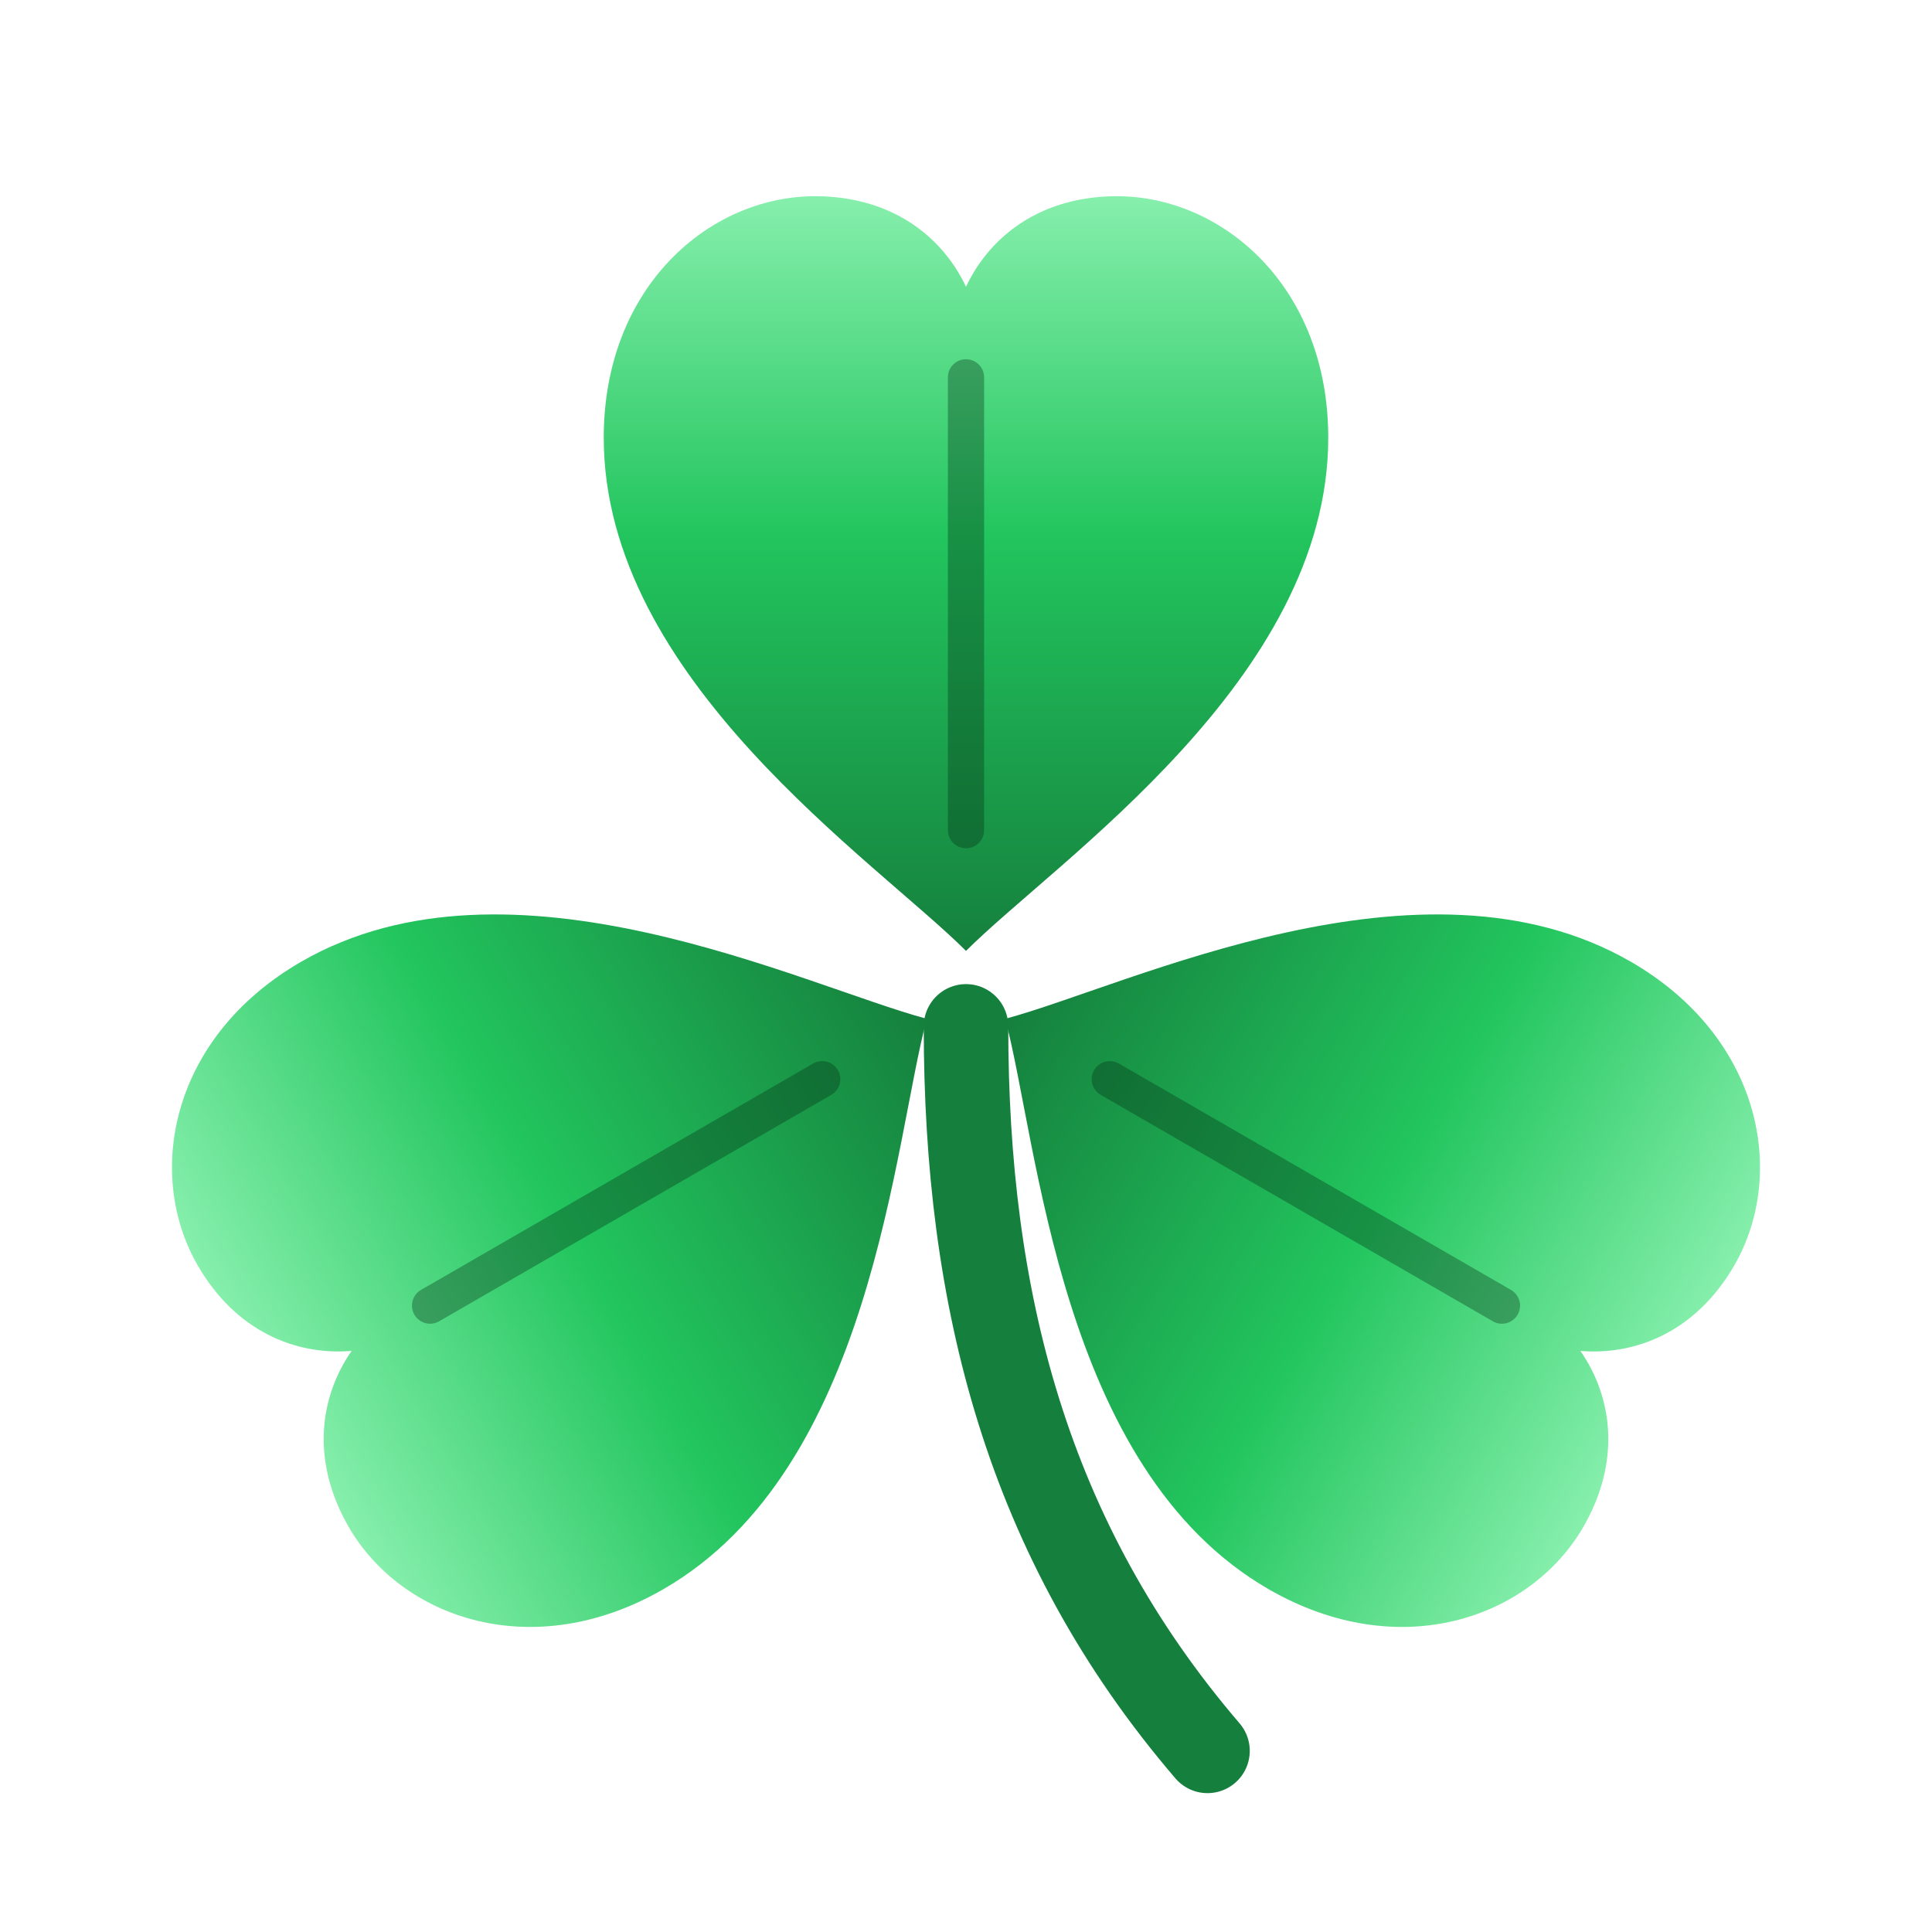
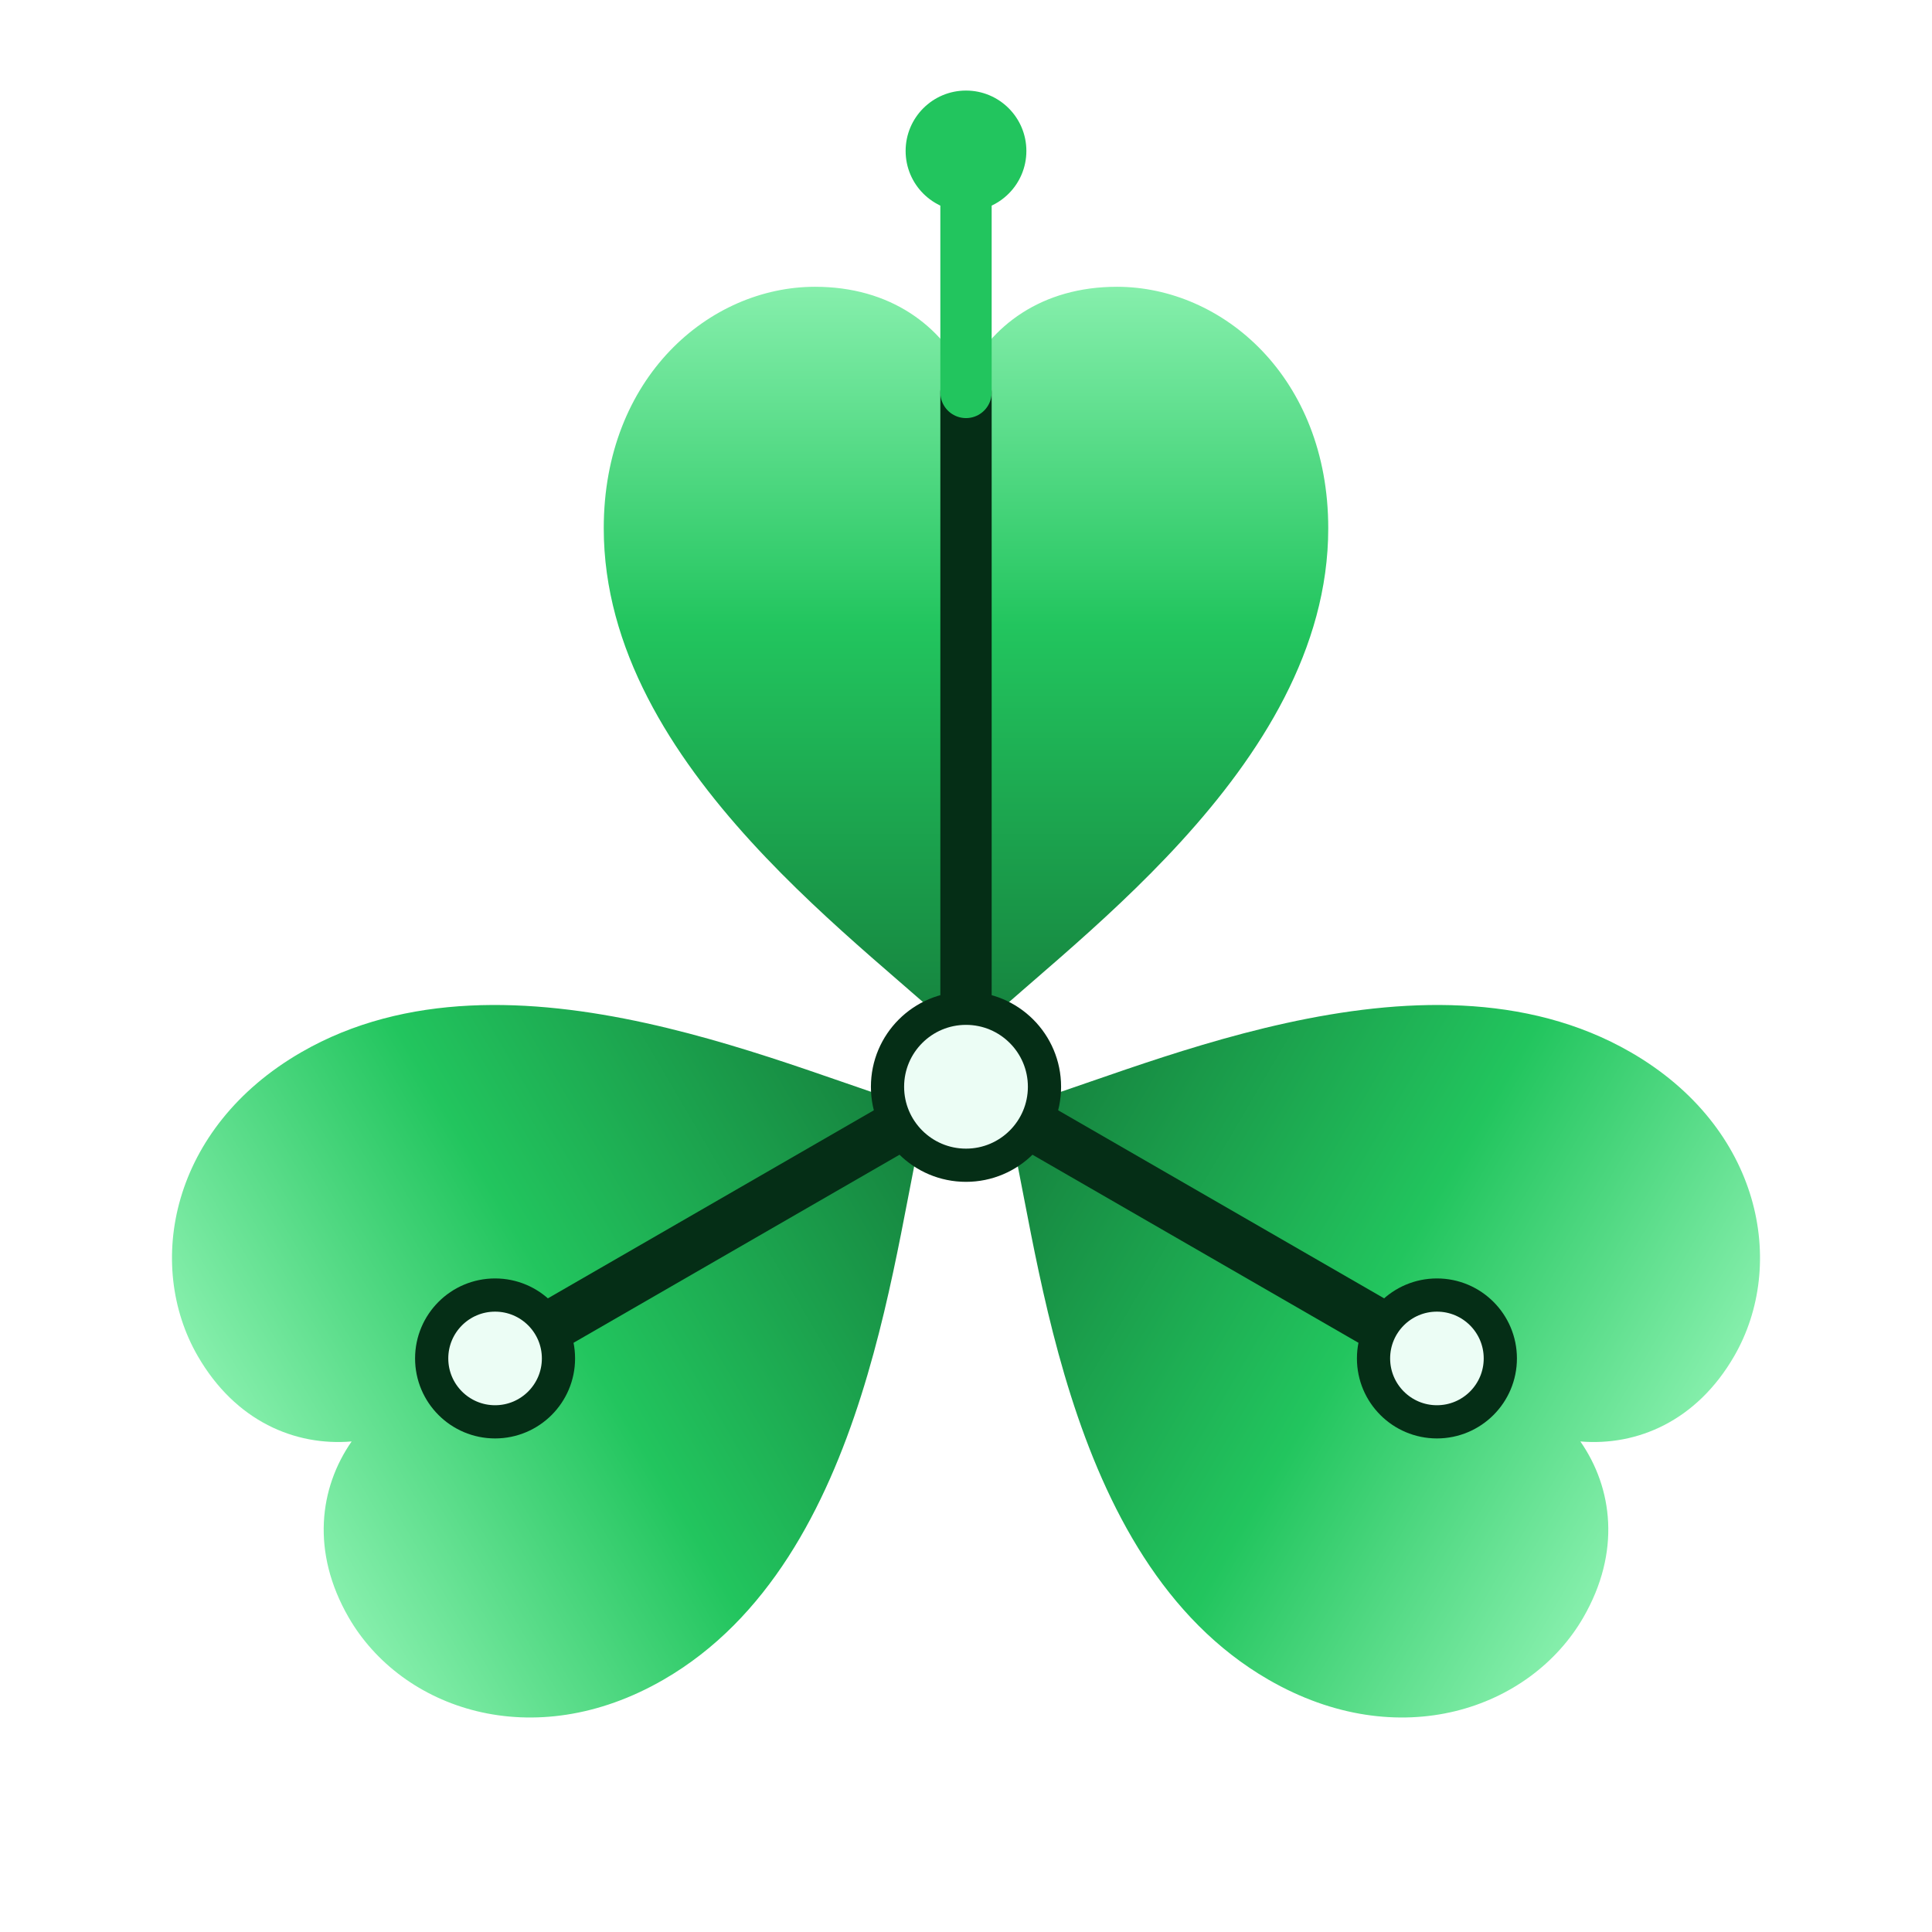
<svg xmlns="http://www.w3.org/2000/svg" width="256" height="256" viewBox="0 0 64 64" fill="none" role="img" aria-label="Trefoil">
  <defs>
    <linearGradient id="tfg" x1="0" y1="1" x2="0" y2="0">
      <stop offset="0" stop-color="#15803D" />
      <stop offset=".55" stop-color="#22C55E" />
      <stop offset="1" stop-color="#86EFAC" />
    </linearGradient>
-     <g id="tfl">
-       <path fill="url(#tfg)" d="M0 0C-3 -3 -12 -9 -12 -17C-12 -22 -8.5 -25 -5 -25C-2.5 -25 -.8 -23.7 0 -22C.8 -23.7 2.5 -25 5 -25C8.5 -25 12 -22 12 -17C12 -9 3 -3 0 0Z" />
-       <path d="M0 -4V-19" stroke="#052E16" stroke-opacity=".35" stroke-width="1.2" stroke-linecap="round" />
-     </g>
+     <path id="tfl" fill="url(#tfg)" d="M0 0C-3 -3 -12 -9 -12 -17C-12 -22 -8.5 -25 -5 -25C-2.5 -25 -.8 -23.7 0 -22C.8 -23.7 2.5 -25 5 -25C8.5 -25 12 -22 12 -17C12 -9 3 -3 0 0Z" />
  </defs>
-   <path d="M32 34C32 43 34 51 40 58" stroke="#15803D" stroke-width="2.8" stroke-linecap="round" />
-   <g transform="translate(32 33)">
+   <g transform="translate(32 36)">
    <use href="#tfl" transform="translate(0 -1.5)" />
    <use href="#tfl" transform="rotate(120) translate(0 -1.5)" />
    <use href="#tfl" transform="rotate(240) translate(0 -1.5)" />
+     <g stroke="#052E16" stroke-width="1.7" stroke-linecap="round" stroke-linejoin="round">
+       <path d="M0 -23V0" />
+       <path d="M0 0L15.6 9" />
+       <path d="M0 0L-15.6 9" />
+     </g>
+     <path d="M0 -31V-23" stroke="#22C55E" stroke-width="1.7" stroke-linecap="round" />
+     <circle cy="-31" r="2" fill="#22C55E" />
+     <g fill="#ECFDF5" stroke="#052E16" stroke-width="1.1">
+       <circle r="2.6" />
+       <circle cx="15.6" cy="9" r="2.1" />
+       <circle cx="-15.6" cy="9" r="2.1" />
+     </g>
  </g>
</svg>
